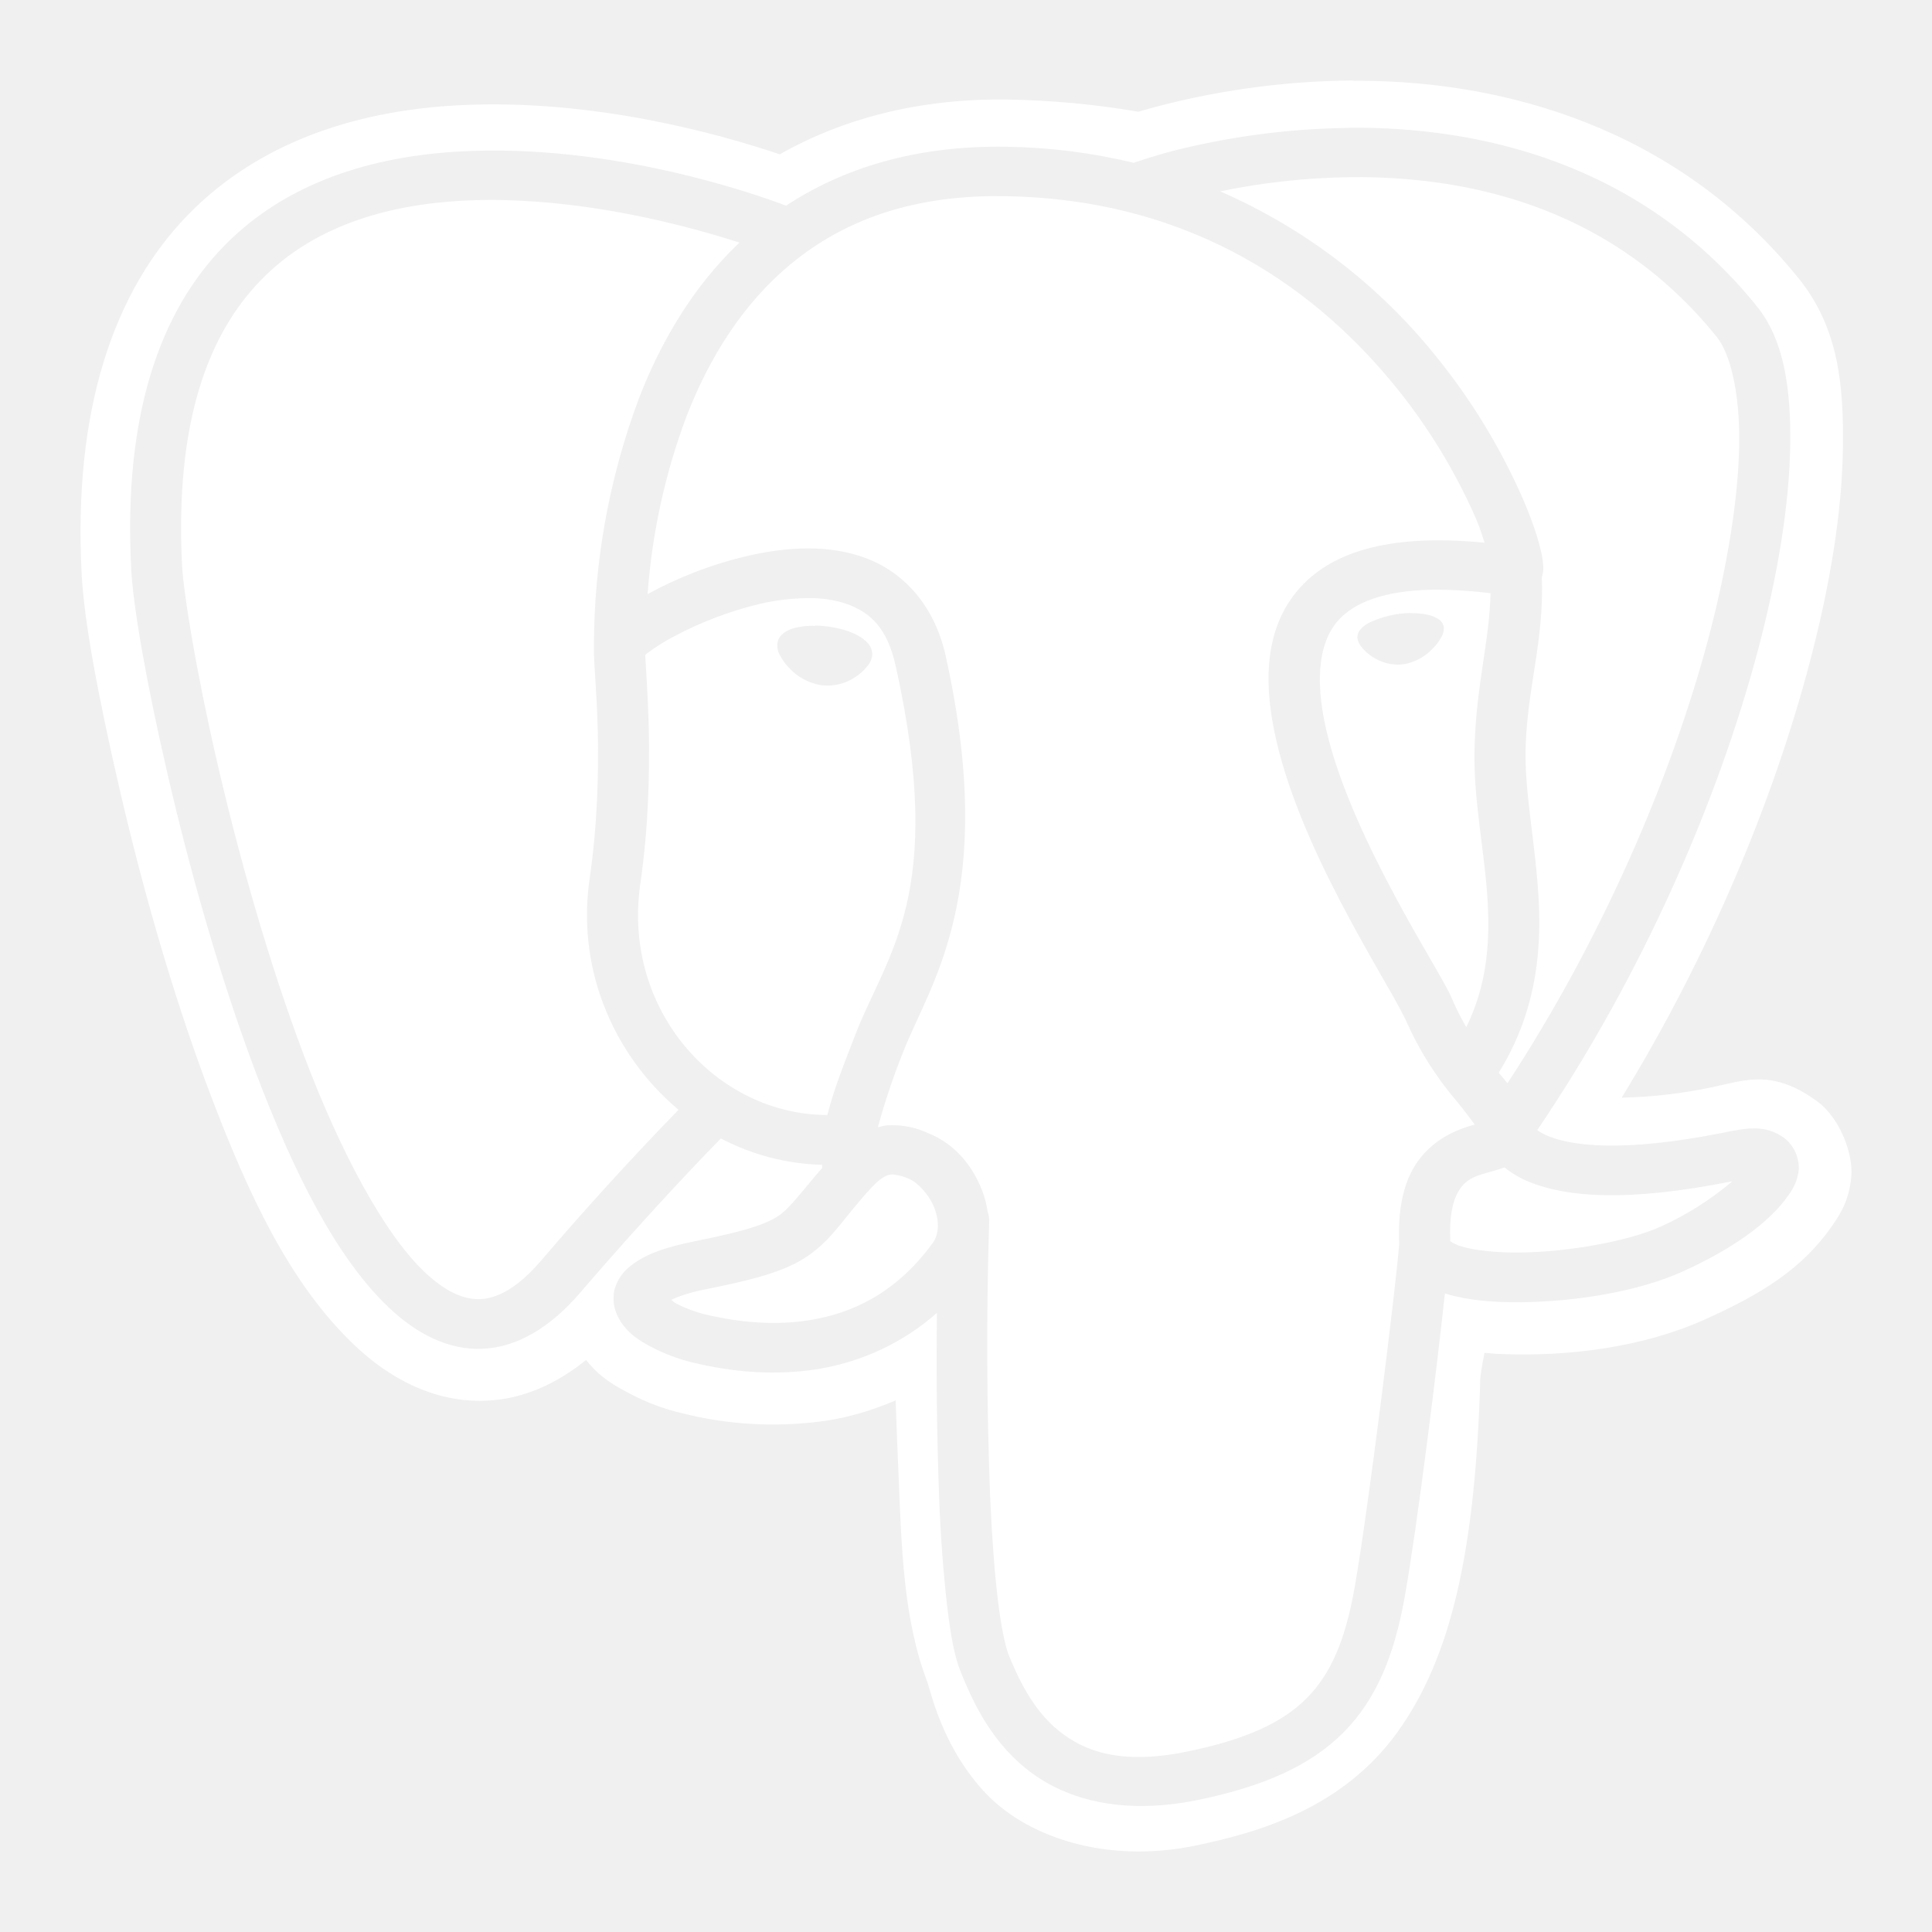
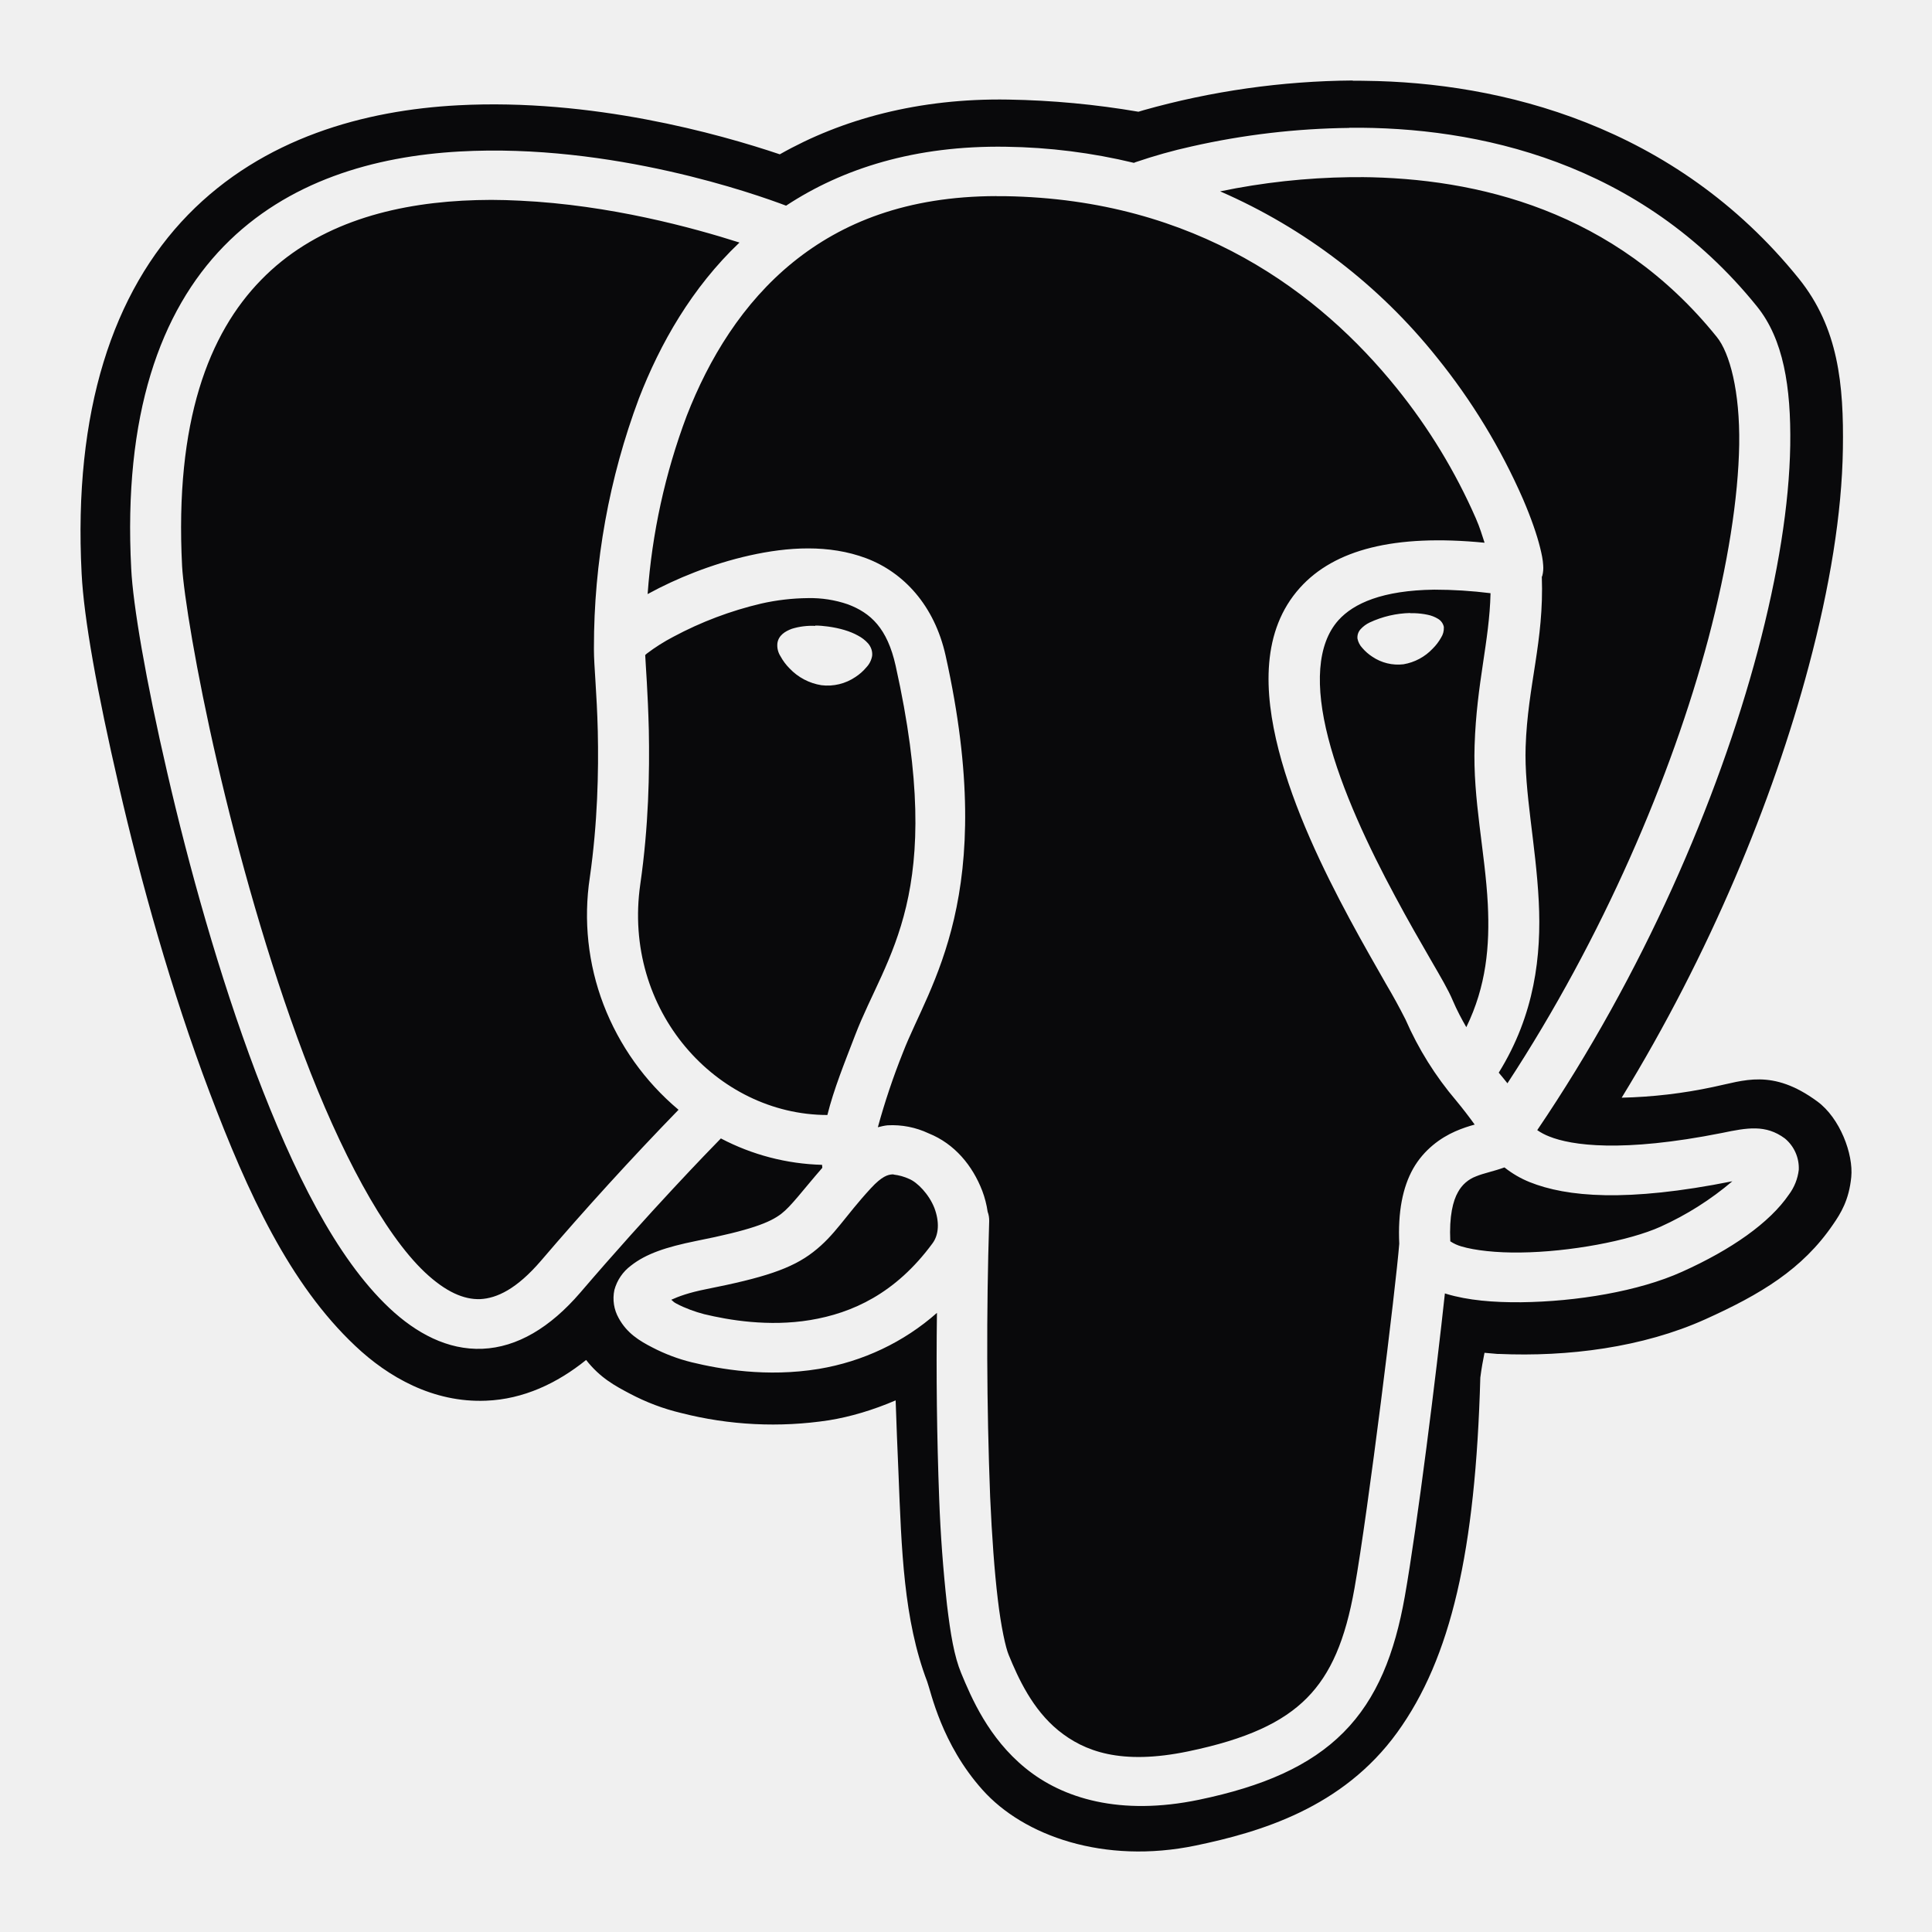
<svg xmlns="http://www.w3.org/2000/svg" width="40" height="40" viewBox="0 0 24 24">
-   <path fill="#ffffff" d="M16.805 1a9.85 9.85 0 0 0-2.603.37l-.06.018a10.629 10.629 0 0 0-1.615-.151c-1.113-.019-2.07.243-2.84.68c-.76-.256-2.336-.697-3.997-.609c-1.157.061-2.419.402-3.354 1.36c-.933.958-1.426 2.44-1.322 4.457c.028.557.191 1.464.463 2.64c.27 1.175.652 2.55 1.127 3.805c.475 1.256.996 2.384 1.81 3.15c.406.384.965.707 1.624.68c.463-.018.882-.215 1.243-.506c.176.225.364.323.535.414c.215.114.425.192.642.244a4.61 4.61 0 0 0 1.84.091c.267-.043.548-.127.828-.247c.01.302.022.598.035.898c.038.95.063 1.827.357 2.596c.047.126.176.773.687 1.344c.51.572 1.51.928 2.648.692c.803-.167 1.825-.468 2.503-1.404c.67-.926.973-2.254 1.033-4.409c.015-.116.033-.215.052-.308l.16.014h.018c.857.038 1.787-.08 2.564-.43c.688-.31 1.208-.622 1.587-1.177c.095-.137.199-.303.227-.59c.028-.285-.14-.733-.421-.939c-.563-.414-.916-.257-1.295-.18c-.373.08-.753.124-1.136.133c1.093-1.784 1.876-3.68 2.323-5.358c.264-.99.413-1.903.425-2.701c.012-.798-.055-1.505-.548-2.117c-1.541-1.91-3.708-2.438-5.384-2.456c-.052-.001-.104-.002-.156-.001V1Zm-.044.587c1.585-.015 3.611.417 5.065 2.22c.327.405.424.997.413 1.727c-.012.729-.151 1.601-.405 2.557c-.493 1.852-1.425 4.01-2.738 5.948a.724.724 0 0 0 .15.079c.274.11.898.204 2.145-.044c.313-.065.543-.108.781.068a.478.478 0 0 1 .173.39a.635.635 0 0 1-.123.308c-.24.351-.716.684-1.326.958c-.539.244-1.313.371-1.999.379c-.344.003-.661-.023-.93-.104l-.018-.006c-.104.971-.343 2.89-.498 3.765c-.125.706-.343 1.267-.76 1.687c-.416.42-1.004.673-1.796.838c-.981.204-1.696-.016-2.157-.393c-.46-.375-.671-.874-.798-1.18c-.087-.21-.132-.483-.176-.848a18.073 18.073 0 0 1-.097-1.315a45.725 45.725 0 0 1-.028-2.312c-.41.363-.92.605-1.467.696c-.65.107-1.232.002-1.579-.082a2.19 2.19 0 0 1-.49-.185c-.162-.083-.315-.177-.417-.363a.5.5 0 0 1-.054-.35a.559.559 0 0 1 .206-.303c.188-.148.435-.23.808-.306c.68-.135.917-.228 1.061-.339c.123-.095.262-.287.508-.57a1.166 1.166 0 0 1-.003-.037a2.864 2.864 0 0 1-1.257-.328c-.141.144-.865.887-1.748 1.917c-.371.431-.781.678-1.214.696c-.433.018-.824-.194-1.156-.506c-.665-.626-1.195-1.703-1.657-2.92c-.46-1.218-.836-2.574-1.102-3.729c-.268-1.155-.426-2.086-.448-2.535c-.1-1.909.36-3.195 1.15-4.006c.79-.811 1.872-1.118 2.928-1.177c1.894-.106 3.693.535 4.057.673c.701-.462 1.604-.75 2.733-.732a7.185 7.185 0 0 1 1.588.2l.019-.008c.229-.078.462-.144.698-.196a9.362 9.362 0 0 1 1.957-.23v-.002Zm.143.614h-.137a8.502 8.502 0 0 0-1.61.176a7.048 7.048 0 0 1 2.692 2.062a7.72 7.72 0 0 1 1.07 1.76c.104.242.174.447.213.605c.02.08.034.147.038.217a.392.392 0 0 1-.011.132l-.006.012c.029.803-.176 1.347-.201 2.113c-.019.556.127 1.209.163 1.92c.034.67-.049 1.405-.497 2.127c.038.044.072.088.108.132c1.185-1.81 2.04-3.814 2.495-5.521c.243-.92.373-1.753.384-2.413c.01-.66-.117-1.139-.279-1.338c-1.268-1.573-2.983-1.974-4.422-1.985Zm-4.525.235c-1.117.002-1.919.33-2.526.82c-.627.507-1.047 1.2-1.323 1.911a7.898 7.898 0 0 0-.485 2.213l.013-.007c.337-.184.78-.367 1.254-.473c.475-.106.986-.139 1.449.035c.463.175.846.584.985 1.206c.665 2.986-.207 4.096-.529 4.933a8.628 8.628 0 0 0-.312.929c.04-.01.08-.02.121-.024a1.06 1.06 0 0 1 .51.1c.324.13.546.402.666.714c.031.082.054.17.067.26c.014.038.02.077.019.117a49.059 49.059 0 0 0 .012 3.426c.022.494.054.928.095 1.271c.04.342.098.602.135.69c.12.294.297.678.617.939c.32.26.777.434 1.614.26c.726-.151 1.174-.36 1.474-.663c.298-.301.477-.72.591-1.363c.171-.963.515-3.754.556-4.28c-.018-.395.042-.7.172-.932c.135-.238.343-.384.522-.463c.09-.04.174-.066.243-.085a5.487 5.487 0 0 0-.23-.298a4.065 4.065 0 0 1-.629-1.007a7.578 7.578 0 0 0-.243-.443c-.125-.22-.284-.495-.45-.804c-.333-.619-.695-1.369-.883-2.1c-.187-.729-.215-1.484.265-2.017c.426-.473 1.172-.669 2.293-.559c-.033-.096-.053-.176-.109-.304a7.125 7.125 0 0 0-.983-1.617c-.95-1.178-2.487-2.346-4.863-2.384h-.108v-.001Zm-6.276.047c-.12 0-.24.004-.36.01c-.954.053-1.856.322-2.501.986c-.647.663-1.072 1.751-.98 3.553c.019.34.172 1.296.434 2.43c.262 1.136.634 2.471 1.08 3.65c.446 1.18.988 2.207 1.502 2.693c.259.243.484.341.688.333c.205-.01.451-.124.753-.475a40.03 40.03 0 0 1 1.71-1.877a3.206 3.206 0 0 1-.932-1.307a3.116 3.116 0 0 1-.17-1.58c.097-.678.11-1.312.099-1.812c-.012-.488-.048-.812-.048-1.015v-.028a8.806 8.806 0 0 1 .559-3.095c.264-.682.658-1.375 1.249-1.936c-.58-.185-1.61-.467-2.725-.52a7.4 7.4 0 0 0-.36-.01h.002Zm11.714 4.842c-.641.008-1.001.169-1.19.379c-.268.298-.293.82-.127 1.464c.165.644.507 1.365.829 1.963c.16.3.316.57.442.788c.127.22.22.376.276.51c.052.122.11.23.168.331c.248-.509.293-1.008.267-1.529c-.033-.644-.187-1.303-.164-1.97c.025-.78.184-1.289.198-1.892a5.639 5.639 0 0 0-.699-.044Zm-7.78.105a2.743 2.743 0 0 0-.582.068a4.49 4.49 0 0 0-1.09.412c-.115.06-.226.13-.33.209l-.02.018c.006.134.033.459.045.936c.01.523-.002 1.19-.106 1.91c-.226 1.568.946 2.866 2.324 2.868c.08-.322.213-.648.345-.992c.384-1.003 1.139-1.734.503-4.589c-.104-.467-.31-.656-.594-.763a1.431 1.431 0 0 0-.495-.077Zm7.48.187h.048c.062.002.12.009.17.02a.396.396 0 0 1 .13.051a.153.153 0 0 1 .071.1v.008a.215.215 0 0 1-.034.124a.614.614 0 0 1-.104.137a.646.646 0 0 1-.364.195a.57.57 0 0 1-.388-.095a.569.569 0 0 1-.123-.108a.235.235 0 0 1-.06-.116a.151.151 0 0 1 .04-.118a.361.361 0 0 1 .111-.082a1.256 1.256 0 0 1 .504-.118v.002Zm-7.388.154c.05 0 .103.005.157.012c.144.02.273.057.371.112c.048.025.09.057.126.097a.214.214 0 0 1 .042.073a.195.195 0 0 1 .009.083a.274.274 0 0 1-.071.141a.608.608 0 0 1-.135.12a.619.619 0 0 1-.424.103a.694.694 0 0 1-.396-.209a.652.652 0 0 1-.112-.15a.25.25 0 0 1-.039-.162c.014-.1.099-.15.18-.18a.842.842 0 0 1 .29-.036l.002-.004Zm8.56 6.732h-.003c-.139.05-.253.07-.35.11a.423.423 0 0 0-.225.197c-.06.105-.11.292-.095.61a.49.49 0 0 0 .14.064c.161.048.432.08.735.075c.602-.007 1.344-.143 1.738-.321c.323-.146.623-.336.891-.564c-1.317.264-2.06.194-2.517.011a1.247 1.247 0 0 1-.314-.183Zm-7.588.086h-.02c-.05.004-.123.02-.263.172c-.33.358-.444.582-.716.792c-.27.21-.623.321-1.327.461c-.223.044-.35.093-.436.132c.028.022.025.028.066.049c.103.055.236.103.342.13c.303.073.8.159 1.319.073c.518-.086 1.058-.327 1.518-.953c.08-.108.088-.268.023-.44c-.067-.17-.211-.318-.313-.36a.632.632 0 0 0-.193-.054v-.002Z" style="fill: rgb(255, 255, 255);" />
+   <path fill="#09090b" d="M16.805 1a9.85 9.85 0 0 0-2.603.37l-.06.018a10.629 10.629 0 0 0-1.615-.151c-1.113-.019-2.07.243-2.84.68c-.76-.256-2.336-.697-3.997-.609c-1.157.061-2.419.402-3.354 1.36c-.933.958-1.426 2.44-1.322 4.457c.028.557.191 1.464.463 2.64c.27 1.175.652 2.55 1.127 3.805c.475 1.256.996 2.384 1.81 3.15c.406.384.965.707 1.624.68c.463-.018.882-.215 1.243-.506c.176.225.364.323.535.414c.215.114.425.192.642.244a4.61 4.61 0 0 0 1.84.091c.267-.043.548-.127.828-.247c.01.302.022.598.035.898c.038.95.063 1.827.357 2.596c.047.126.176.773.687 1.344c.51.572 1.51.928 2.648.692c.803-.167 1.825-.468 2.503-1.404c.67-.926.973-2.254 1.033-4.409c.015-.116.033-.215.052-.308l.16.014h.018c.857.038 1.787-.08 2.564-.43c.688-.31 1.208-.622 1.587-1.177c.095-.137.199-.303.227-.59c.028-.285-.14-.733-.421-.939c-.563-.414-.916-.257-1.295-.18c-.373.08-.753.124-1.136.133c1.093-1.784 1.876-3.68 2.323-5.358c.264-.99.413-1.903.425-2.701c.012-.798-.055-1.505-.548-2.117c-1.541-1.91-3.708-2.438-5.384-2.456c-.052-.001-.104-.002-.156-.001V1Zm-.044.587c1.585-.015 3.611.417 5.065 2.22c.327.405.424.997.413 1.727c-.012.729-.151 1.601-.405 2.557c-.493 1.852-1.425 4.01-2.738 5.948a.724.724 0 0 0 .15.079c.274.11.898.204 2.145-.044c.313-.065.543-.108.781.068a.478.478 0 0 1 .173.39a.635.635 0 0 1-.123.308c-.24.351-.716.684-1.326.958c-.539.244-1.313.371-1.999.379c-.344.003-.661-.023-.93-.104l-.018-.006c-.104.971-.343 2.89-.498 3.765c-.125.706-.343 1.267-.76 1.687c-.416.42-1.004.673-1.796.838c-.981.204-1.696-.016-2.157-.393c-.46-.375-.671-.874-.798-1.18c-.087-.21-.132-.483-.176-.848a18.073 18.073 0 0 1-.097-1.315a45.725 45.725 0 0 1-.028-2.312c-.41.363-.92.605-1.467.696c-.65.107-1.232.002-1.579-.082a2.19 2.19 0 0 1-.49-.185c-.162-.083-.315-.177-.417-.363a.5.5 0 0 1-.054-.35a.559.559 0 0 1 .206-.303c.188-.148.435-.23.808-.306c.68-.135.917-.228 1.061-.339c.123-.095.262-.287.508-.57a1.166 1.166 0 0 1-.003-.037a2.864 2.864 0 0 1-1.257-.328c-.141.144-.865.887-1.748 1.917c-.371.431-.781.678-1.214.696c-.433.018-.824-.194-1.156-.506c-.665-.626-1.195-1.703-1.657-2.92c-.46-1.218-.836-2.574-1.102-3.729c-.268-1.155-.426-2.086-.448-2.535c-.1-1.909.36-3.195 1.15-4.006c.79-.811 1.872-1.118 2.928-1.177c1.894-.106 3.693.535 4.057.673c.701-.462 1.604-.75 2.733-.732a7.185 7.185 0 0 1 1.588.2l.019-.008c.229-.078.462-.144.698-.196a9.362 9.362 0 0 1 1.957-.23v-.002Zm.143.614h-.137a8.502 8.502 0 0 0-1.61.176a7.048 7.048 0 0 1 2.692 2.062a7.72 7.72 0 0 1 1.07 1.76c.104.242.174.447.213.605c.02.08.034.147.038.217a.392.392 0 0 1-.011.132l-.006.012c.029.803-.176 1.347-.201 2.113c-.019.556.127 1.209.163 1.92c.034.67-.049 1.405-.497 2.127c.038.044.072.088.108.132c1.185-1.81 2.04-3.814 2.495-5.521c.243-.92.373-1.753.384-2.413c.01-.66-.117-1.139-.279-1.338c-1.268-1.573-2.983-1.974-4.422-1.985Zm-4.525.235c-1.117.002-1.919.33-2.526.82c-.627.507-1.047 1.2-1.323 1.911a7.898 7.898 0 0 0-.485 2.213l.013-.007c.337-.184.78-.367 1.254-.473c.475-.106.986-.139 1.449.035c.463.175.846.584.985 1.206c.665 2.986-.207 4.096-.529 4.933a8.628 8.628 0 0 0-.312.929c.04-.01.08-.02.121-.024a1.06 1.06 0 0 1 .51.1c.324.13.546.402.666.714c.031.082.054.17.067.26c.014.038.02.077.019.117a49.059 49.059 0 0 0 .012 3.426c.022.494.054.928.095 1.271c.04.342.098.602.135.69c.12.294.297.678.617.939c.32.26.777.434 1.614.26c.726-.151 1.174-.36 1.474-.663c.298-.301.477-.72.591-1.363c.171-.963.515-3.754.556-4.28c-.018-.395.042-.7.172-.932c.135-.238.343-.384.522-.463c.09-.04.174-.066.243-.085a5.487 5.487 0 0 0-.23-.298a4.065 4.065 0 0 1-.629-1.007a7.578 7.578 0 0 0-.243-.443c-.125-.22-.284-.495-.45-.804c-.333-.619-.695-1.369-.883-2.1c-.187-.729-.215-1.484.265-2.017c.426-.473 1.172-.669 2.293-.559c-.033-.096-.053-.176-.109-.304a7.125 7.125 0 0 0-.983-1.617c-.95-1.178-2.487-2.346-4.863-2.384h-.108v-.001Zm-6.276.047c-.12 0-.24.004-.36.01c-.954.053-1.856.322-2.501.986c-.647.663-1.072 1.751-.98 3.553c.019.34.172 1.296.434 2.43c.262 1.136.634 2.471 1.08 3.65c.446 1.18.988 2.207 1.502 2.693c.259.243.484.341.688.333c.205-.01.451-.124.753-.475a40.03 40.03 0 0 1 1.71-1.877a3.206 3.206 0 0 1-.932-1.307a3.116 3.116 0 0 1-.17-1.58c.097-.678.11-1.312.099-1.812c-.012-.488-.048-.812-.048-1.015v-.028a8.806 8.806 0 0 1 .559-3.095c.264-.682.658-1.375 1.249-1.936c-.58-.185-1.61-.467-2.725-.52a7.4 7.4 0 0 0-.36-.01h.002Zm11.714 4.842c-.641.008-1.001.169-1.19.379c-.268.298-.293.82-.127 1.464c.165.644.507 1.365.829 1.963c.16.3.316.57.442.788c.127.22.22.376.276.51c.052.122.11.23.168.331c.248-.509.293-1.008.267-1.529c-.033-.644-.187-1.303-.164-1.97c.025-.78.184-1.289.198-1.892a5.639 5.639 0 0 0-.699-.044Zm-7.78.105a2.743 2.743 0 0 0-.582.068a4.49 4.49 0 0 0-1.09.412c-.115.06-.226.13-.33.209l-.02.018c.006.134.033.459.045.936c.01.523-.002 1.19-.106 1.91c-.226 1.568.946 2.866 2.324 2.868c.08-.322.213-.648.345-.992c.384-1.003 1.139-1.734.503-4.589c-.104-.467-.31-.656-.594-.763a1.431 1.431 0 0 0-.495-.077Zm7.48.187h.048c.062.002.12.009.17.02a.396.396 0 0 1 .13.051a.153.153 0 0 1 .071.1v.008a.215.215 0 0 1-.034.124a.614.614 0 0 1-.104.137a.646.646 0 0 1-.364.195a.57.57 0 0 1-.388-.095a.569.569 0 0 1-.123-.108a.235.235 0 0 1-.06-.116a.151.151 0 0 1 .04-.118a.361.361 0 0 1 .111-.082a1.256 1.256 0 0 1 .504-.118v.002Zm-7.388.154c.05 0 .103.005.157.012c.144.02.273.057.371.112c.048.025.09.057.126.097a.214.214 0 0 1 .042.073a.195.195 0 0 1 .009.083a.274.274 0 0 1-.071.141a.608.608 0 0 1-.135.12a.619.619 0 0 1-.424.103a.694.694 0 0 1-.396-.209a.652.652 0 0 1-.112-.15a.25.25 0 0 1-.039-.162c.014-.1.099-.15.18-.18a.842.842 0 0 1 .29-.036l.002-.004Zm8.56 6.732h-.003c-.139.05-.253.07-.35.11a.423.423 0 0 0-.225.197c-.06.105-.11.292-.095.61a.49.49 0 0 0 .14.064c.161.048.432.08.735.075c.602-.007 1.344-.143 1.738-.321c.323-.146.623-.336.891-.564c-1.317.264-2.06.194-2.517.011a1.247 1.247 0 0 1-.314-.183Zm-7.588.086h-.02c-.05.004-.123.02-.263.172c-.33.358-.444.582-.716.792c-.27.21-.623.321-1.327.461c-.223.044-.35.093-.436.132c.028.022.025.028.066.049c.103.055.236.103.342.13c.303.073.8.159 1.319.073c.518-.086 1.058-.327 1.518-.953c.08-.108.088-.268.023-.44c-.067-.17-.211-.318-.313-.36a.632.632 0 0 0-.193-.054v-.002Z" />
</svg>
